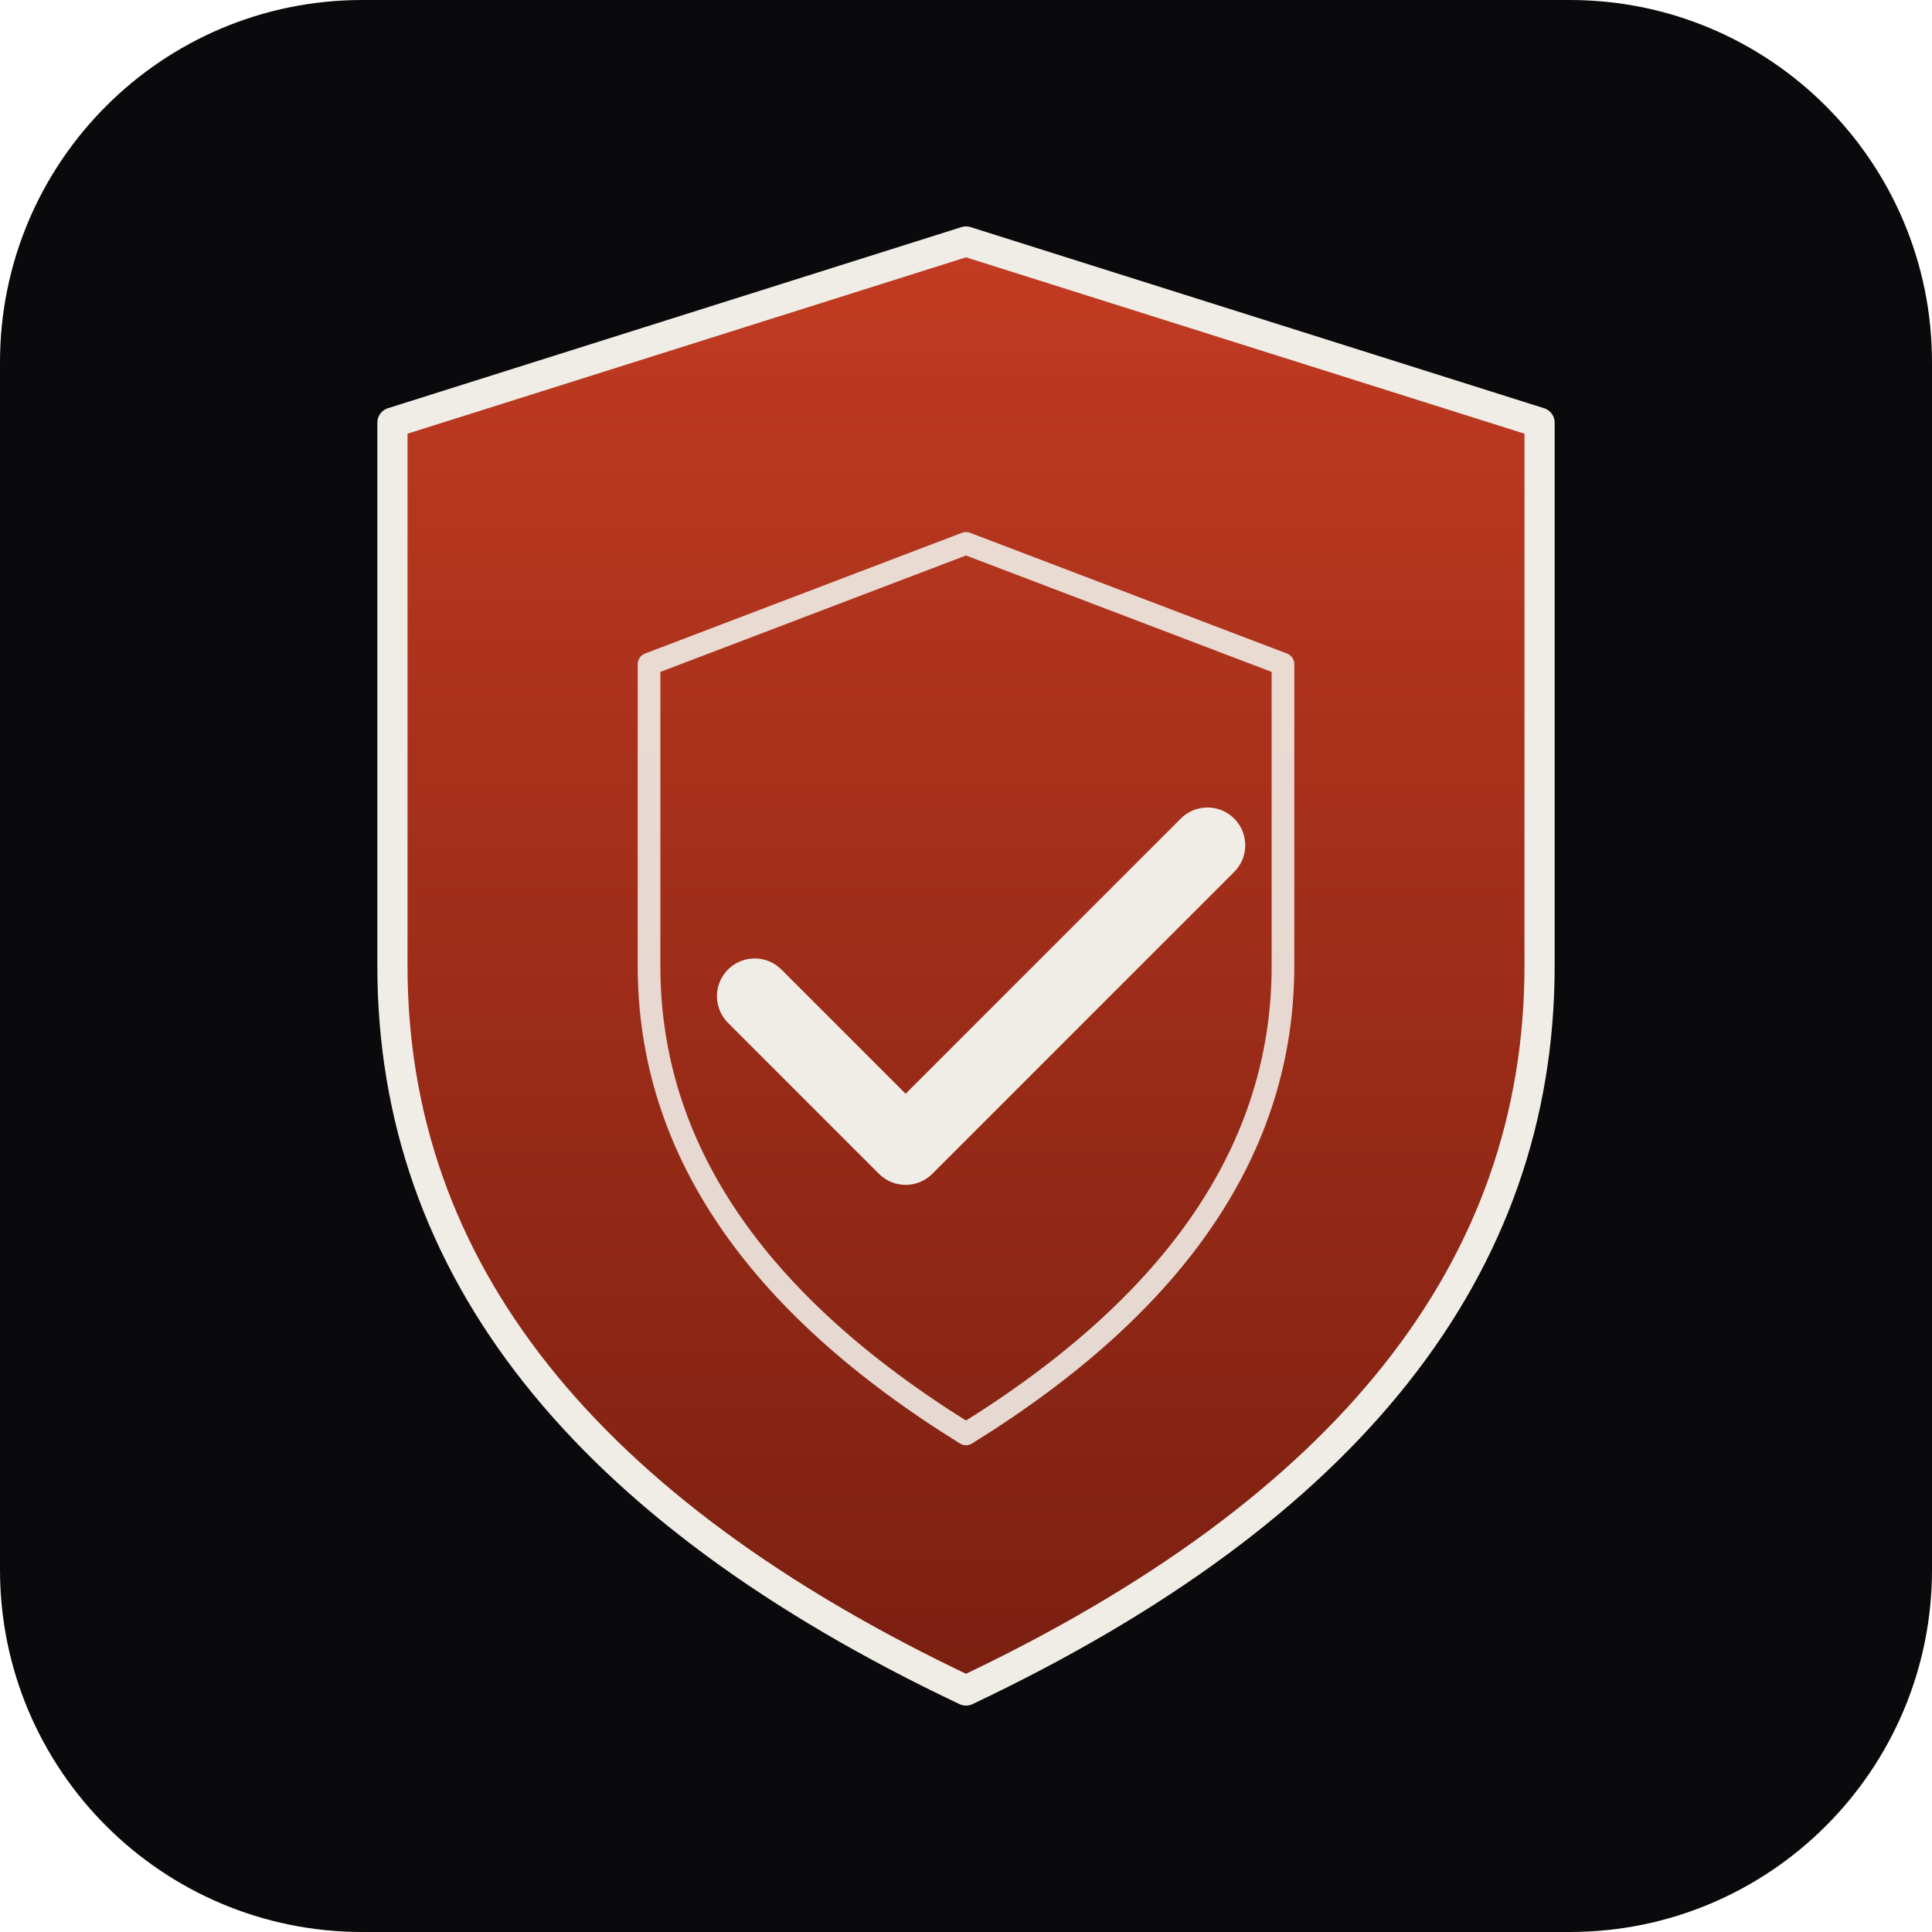
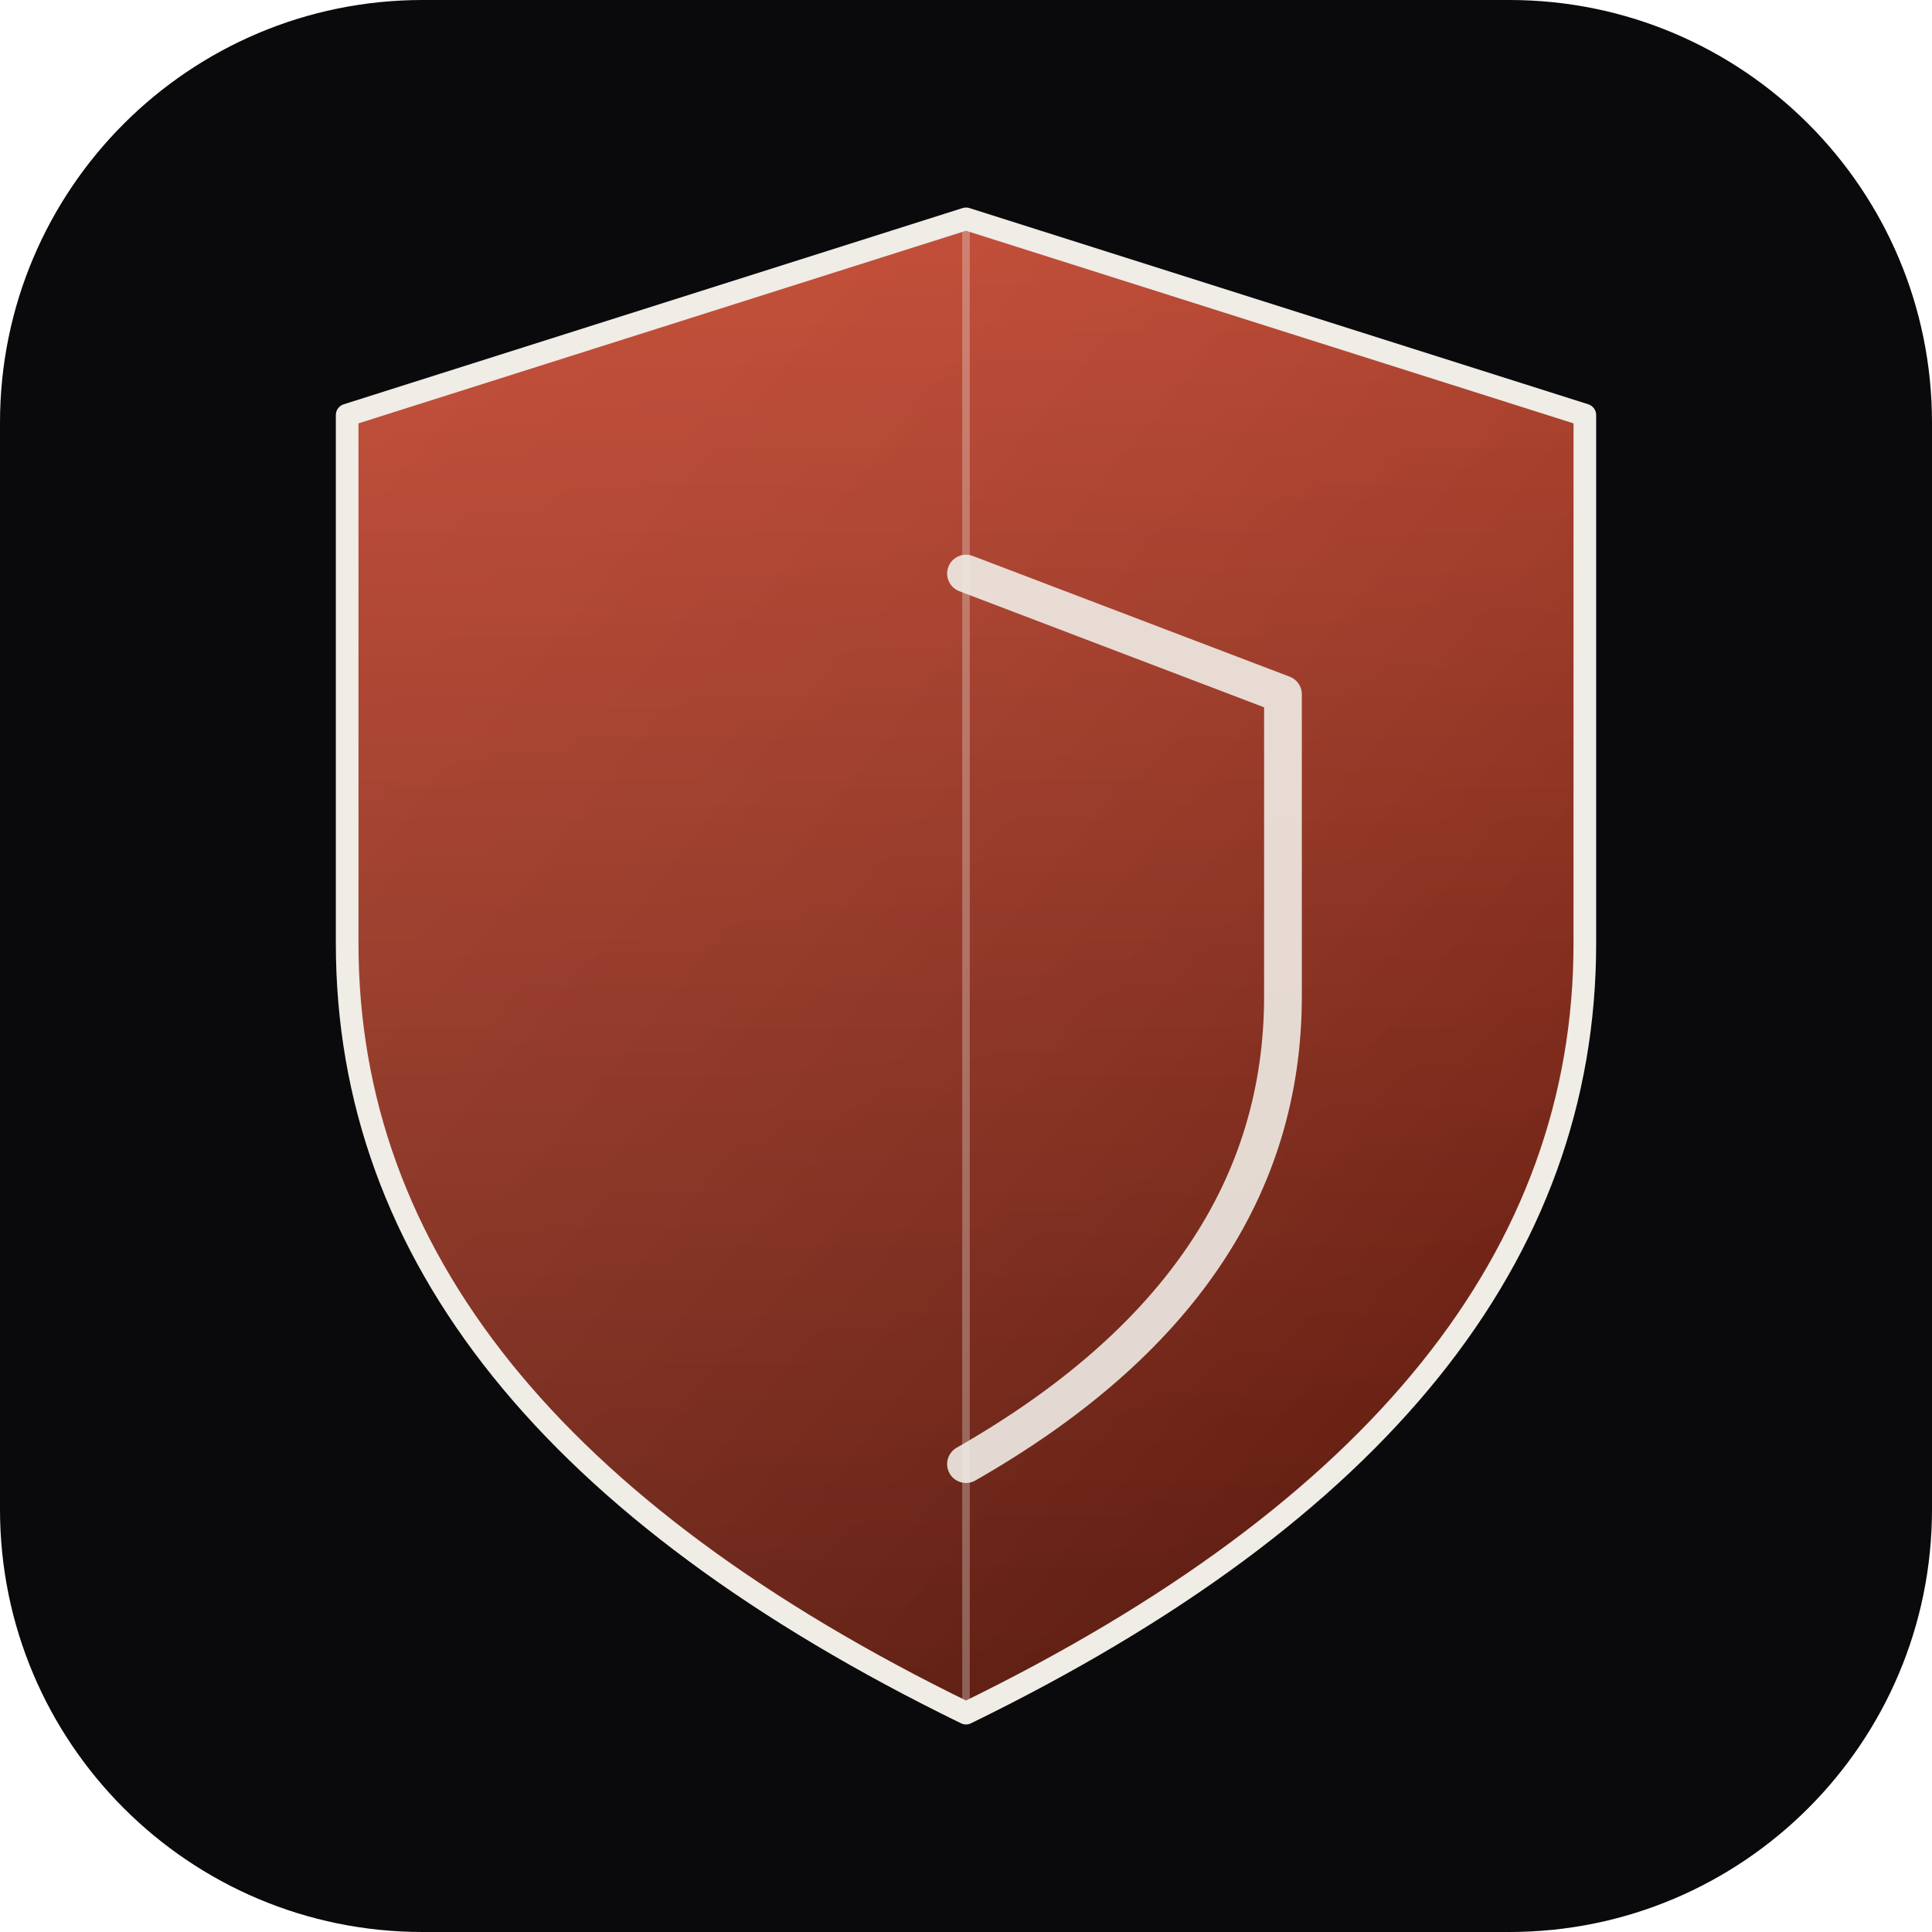
<svg xmlns="http://www.w3.org/2000/svg" width="512" height="512" viewBox="0 0 512 512">
  <defs>
    <linearGradient id="g" x1="0%" y1="0%" x2="0%" y2="100%">
      <stop offset="0%" stop-color="#C23B22" />
-       <stop offset="100%" stop-color="#7A1F10" />
+       <stop offset="100%" stop-color="#6A1708" />
+     </linearGradient>
+     <linearGradient id="gi" x1="0%" y1="0%" x2="100%" y2="100%">
+       <stop offset="0%" stop-color="rgba(255,255,255,0.12)" />
+       <stop offset="100%" stop-color="rgba(0,0,0,0.25)" />
    </linearGradient>
  </defs>
-   <rect width="512" height="512" rx="96" fill="#0A0A0C" />
-   <path d="M256 64 L408 112 L408 256 Q408 376 256 448 Q104 376 104 256 L104 112 Z" fill="url(#g)" stroke="#F0ECE6" stroke-width="8" stroke-linejoin="round" />
-   <path d="M256 144 L340 176 L340 256 Q340 328 256 380 Q172 328 172 256 L172 176 Z" fill="none" stroke="#F0ECE6" stroke-width="6" stroke-linejoin="round" opacity="0.9" />
-   <path d="M200 264 L240 304 L320 224" fill="none" stroke="#F0ECE6" stroke-width="20" stroke-linecap="round" stroke-linejoin="round" />
+   <rect width="512" height="512" rx="112" fill="#0A0A0C" />
+   <path d="M256 58 L420 110 L420 250 Q420 374 256 454 Q92 374 92 250 L92 110 Z" fill="url(#g)" />
+   <path d="M256 58 L420 110 L420 250 Q420 374 256 454 Q92 374 92 250 L92 110 Z" fill="url(#gi)" />
+   <path d="M256 58 L420 110 L420 250 Q420 374 256 454 Q92 374 92 250 L92 110 Z" fill="none" stroke="#F0ECE6" stroke-width="6" stroke-linejoin="round" />
+   <path d="M256 58 L256 454" stroke="#F0ECE6" stroke-width="2" opacity="0.32" />
+   <path d="M256 152 L340 184 L340 264 Q340 340 256 388" fill="none" stroke="#F0ECE6" stroke-width="10" stroke-linecap="round" stroke-linejoin="round" opacity="0.9" />
</svg>
